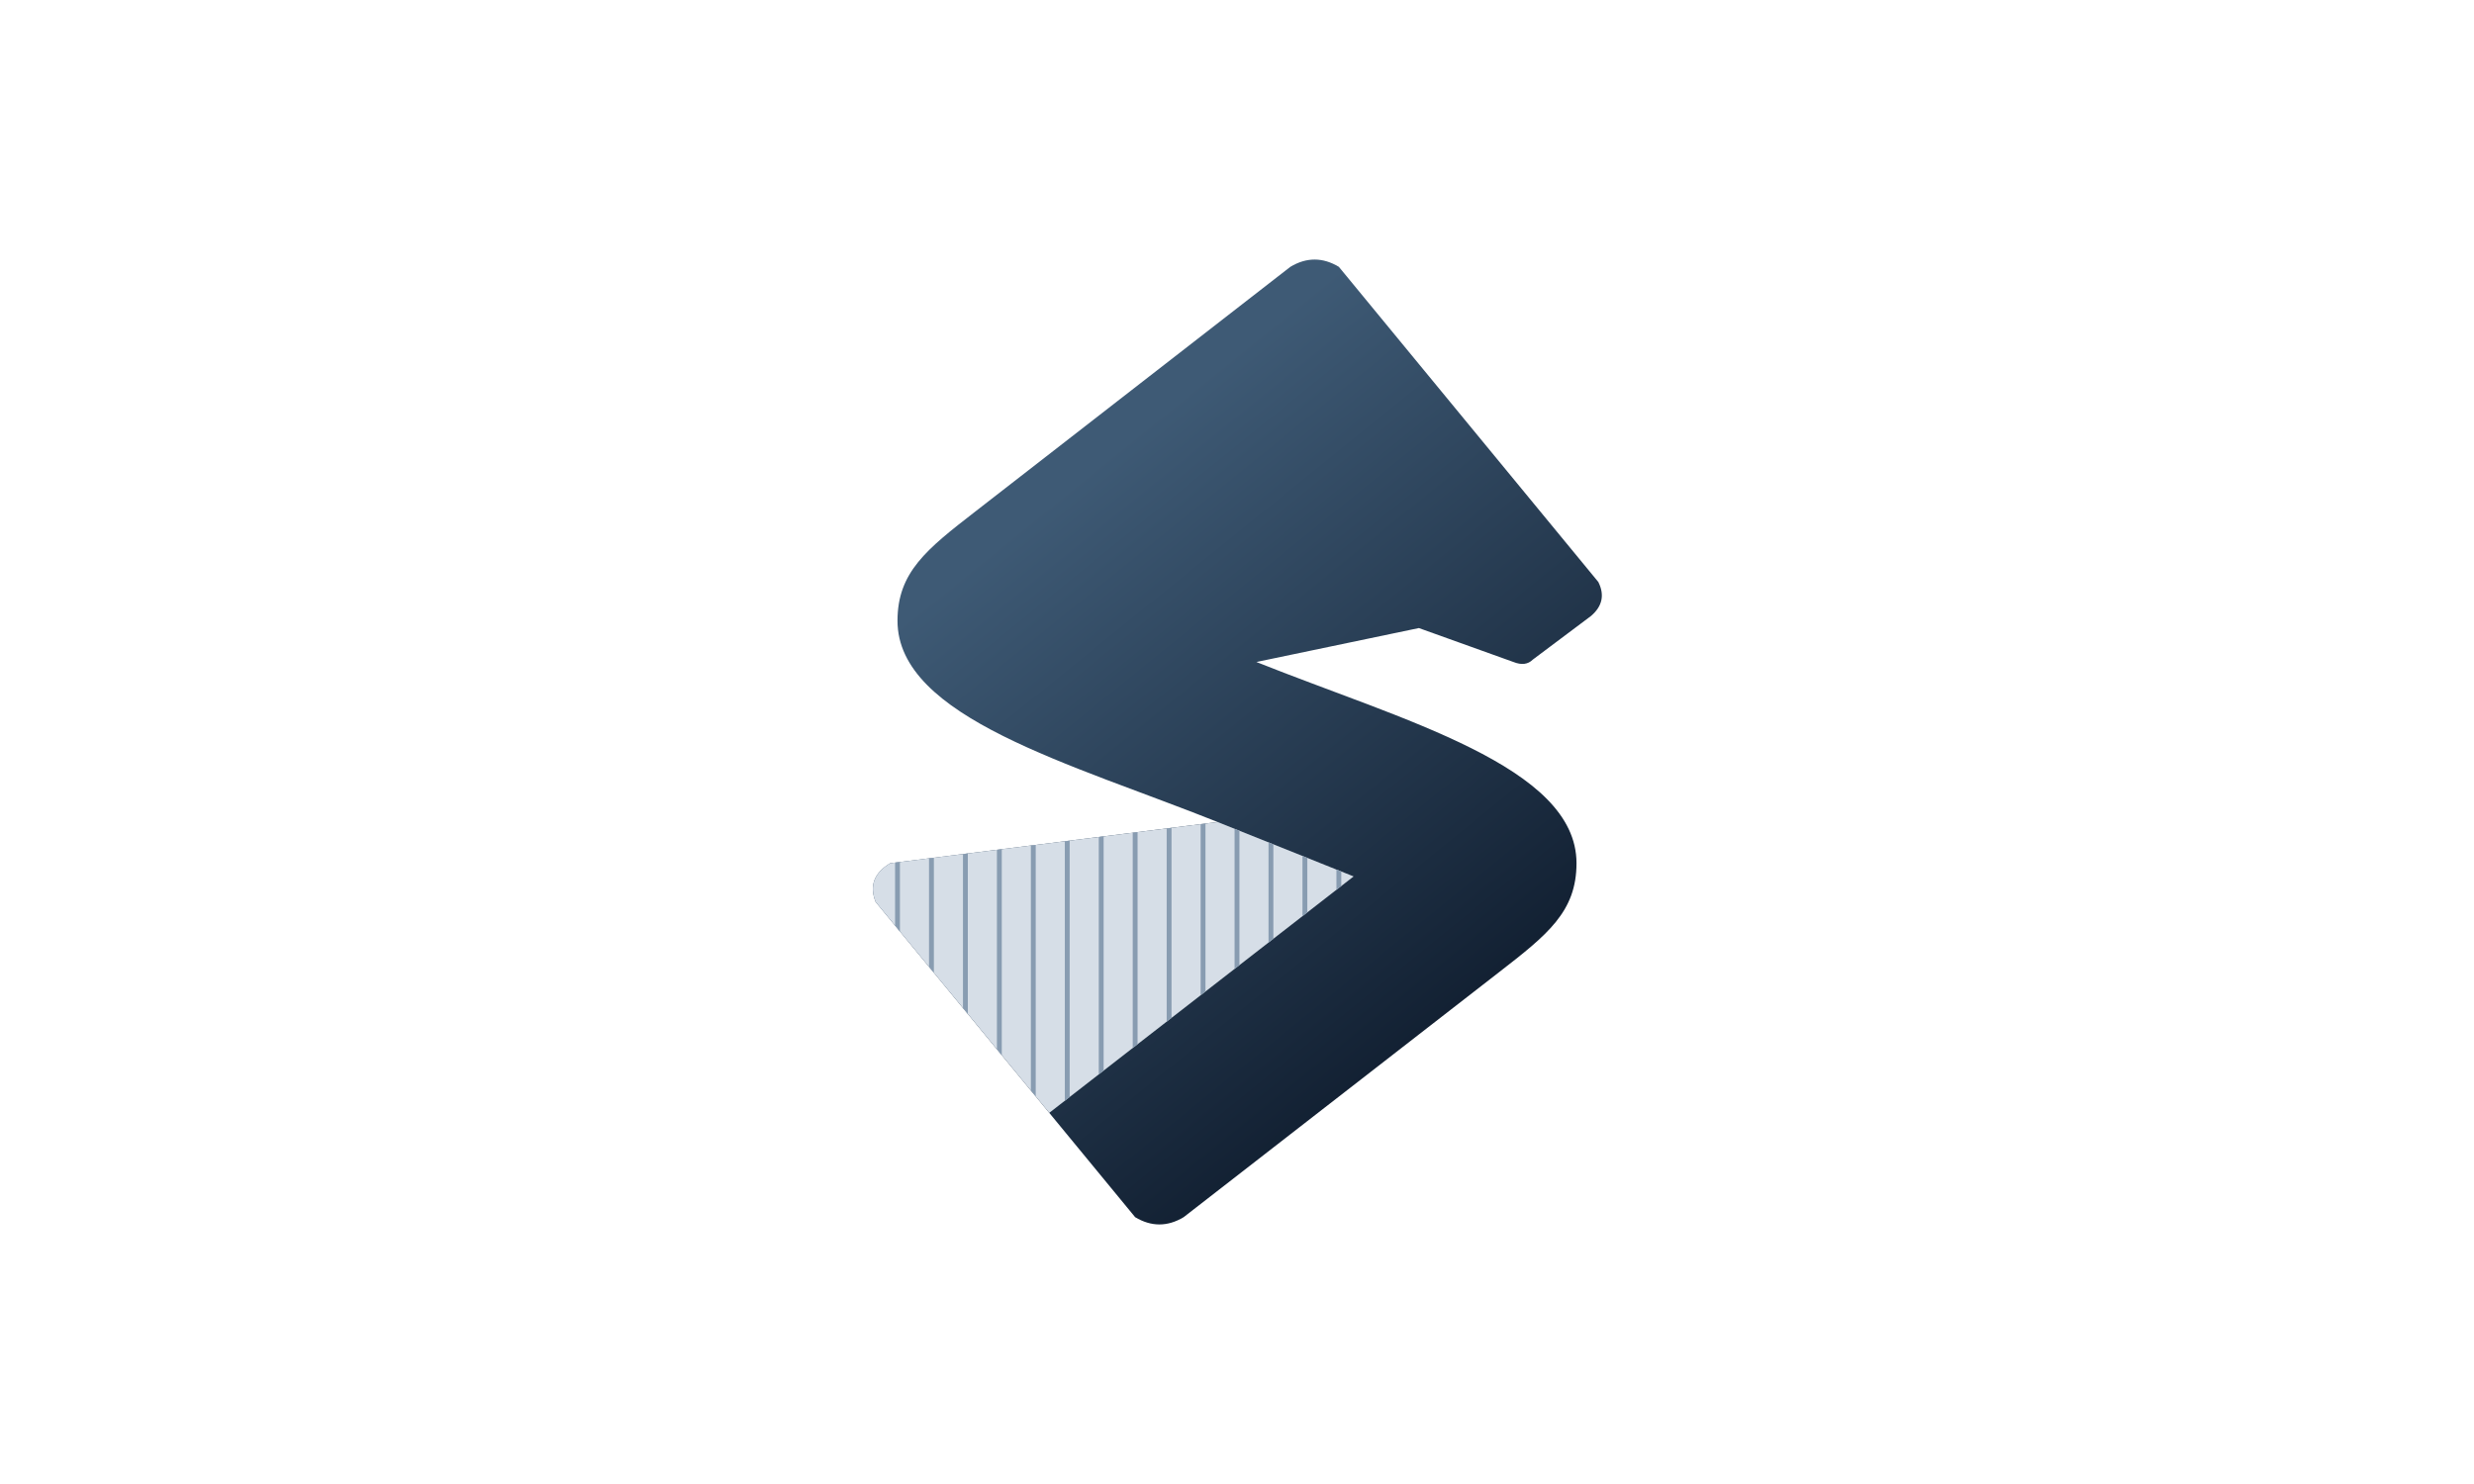
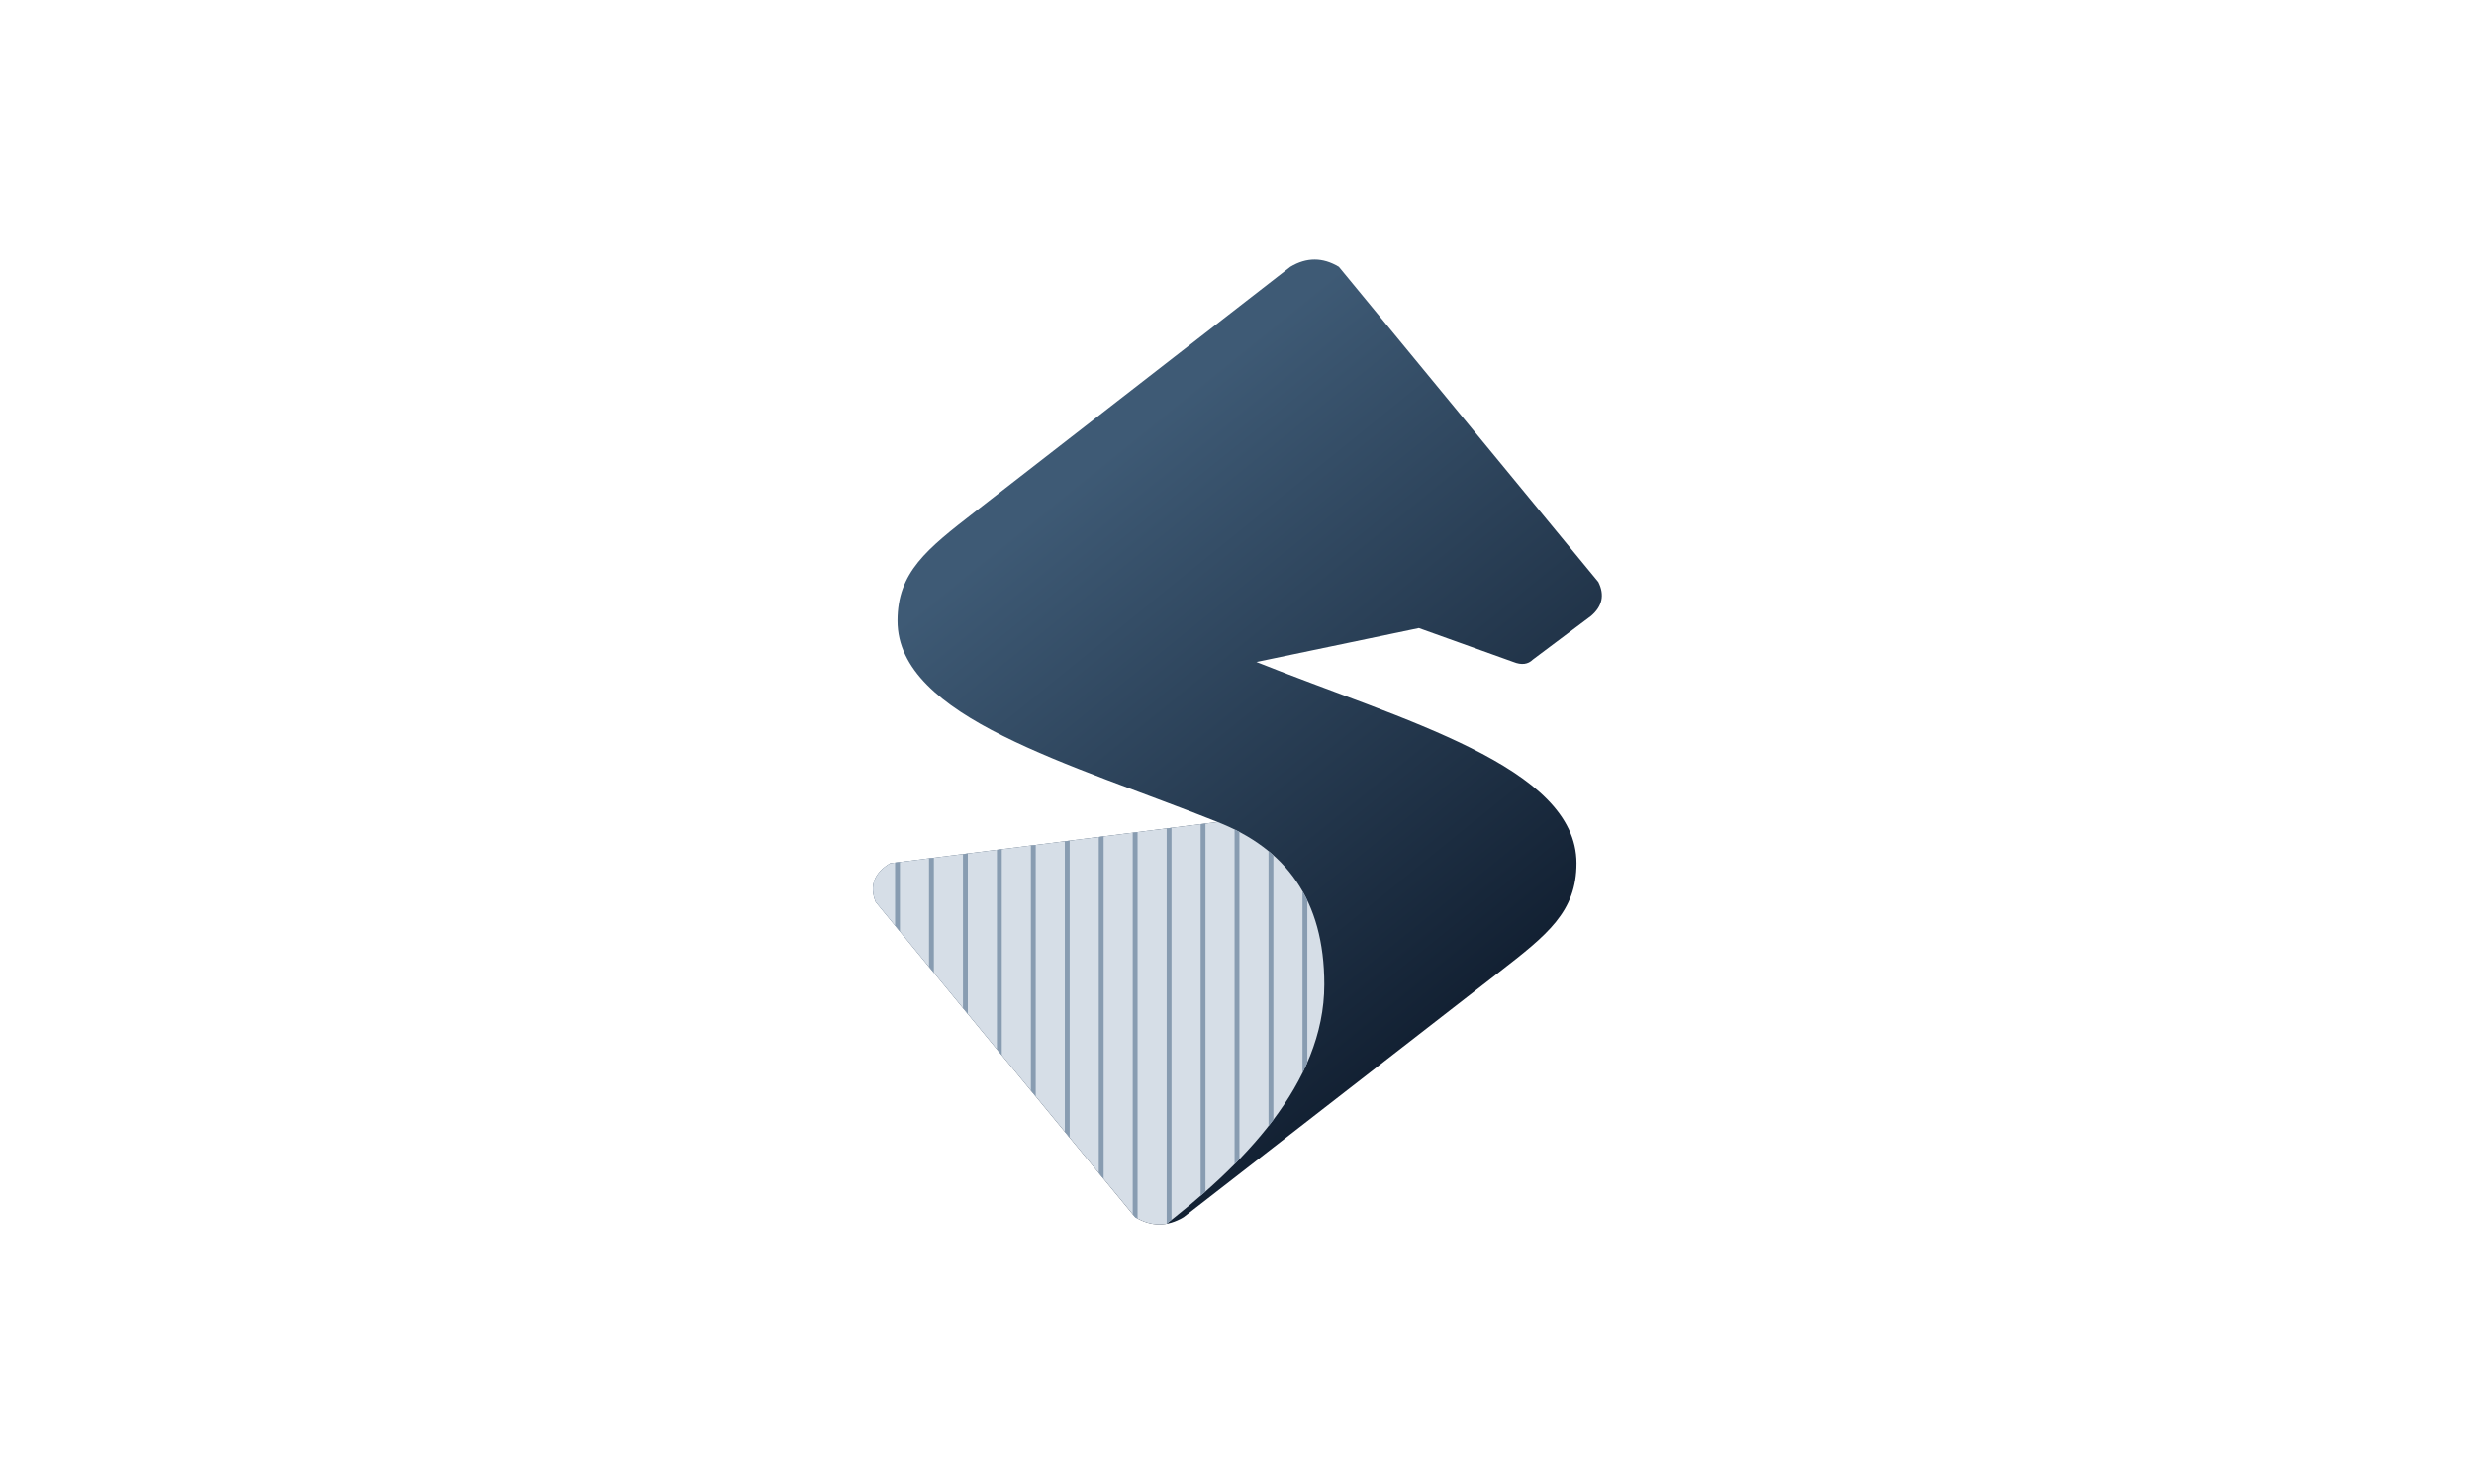
<svg xmlns="http://www.w3.org/2000/svg" width="1280" height="768" viewBox="0 0 1280 768">
  <defs>
    <linearGradient id="g" gradientUnits="userSpaceOnUse" x1="-158" y1="-195" x2="183" y2="226">
      <stop offset="0" stop-color="#3E5A75" />
      <stop offset="1" stop-color="#122032" />
    </linearGradient>
    <clipPath id="s">
      <path d="M16,-66 L150,-94 L228,-66 Q238,-62 244,-68 L292,-104 Q306,-116 298,-132 L84,-392 Q64,-404 44,-392 L-216,-190 C-256,-159 -280,-140 -280,-100 C-280,-20 -136,18 -16,66 L-286,100 Q-306,112 -298,132 L-84,392 Q-64,404 -44,392 L216,190 C256,159 280,140 280,100 C280,20 136,-18 16,-66 Z" />
    </clipPath>
    <clipPath id="p">
-       <path d="M-16,66 L96.2,110.9 L-377.6,479.0 L-420,479.0 L-420,66 Z" />
+       <path d="M-16,66 C40,88 72,130 72,200 C72,282 4,350 -64,402 L-420,402 L-420,66 Z" />
    </clipPath>
    <g id="r" fill="#889CB1">
      <rect x="-310" y="-420" width="4" height="840" />
      <rect x="-282" y="-420" width="4" height="840" />
      <rect x="-254" y="-420" width="4" height="840" />
      <rect x="-226" y="-420" width="4" height="840" />
      <rect x="-198" y="-420" width="4" height="840" />
      <rect x="-170" y="-420" width="4" height="840" />
      <rect x="-142" y="-420" width="4" height="840" />
      <rect x="-114" y="-420" width="4" height="840" />
      <rect x="-86" y="-420" width="4" height="840" />
      <rect x="-58" y="-420" width="4" height="840" />
      <rect x="-30" y="-420" width="4" height="840" />
      <rect x="-2" y="-420" width="4" height="840" />
      <rect x="26" y="-420" width="4" height="840" />
      <rect x="54" y="-420" width="4" height="840" />
      <rect x="82" y="-420" width="4" height="840" />
      <rect x="110" y="-420" width="4" height="840" />
      <rect x="138" y="-420" width="4" height="840" />
      <rect x="166" y="-420" width="4" height="840" />
      <rect x="194" y="-420" width="4" height="840" />
      <rect x="222" y="-420" width="4" height="840" />
      <rect x="250" y="-420" width="4" height="840" />
      <rect x="278" y="-420" width="4" height="840" />
      <rect x="306" y="-420" width="4" height="840" />
    </g>
  </defs>
  <g transform="translate(640.0 384.0) scale(0.627327)">
    <path d="M16,-66 L150,-94 L228,-66 Q238,-62 244,-68 L292,-104 Q306,-116 298,-132 L84,-392 Q64,-404 44,-392 L-216,-190 C-256,-159 -280,-140 -280,-100 C-280,-20 -136,18 -16,66 L-286,100 Q-306,112 -298,132 L-84,392 Q-64,404 -44,392 L216,190 C256,159 280,140 280,100 C280,20 136,-18 16,-66 Z" fill="url(#g)" />
    <g clip-path="url(#s)">
-       <path d="M-16,66 L96.2,110.9 L-377.6,479.0 L-420,479.0 L-420,66 Z" fill="#D6DEE7" />
+       <path d="M-16,66 C40,88 72,130 72,200 C72,282 4,350 -64,402 L-420,402 L-420,66 Z" fill="#D6DEE7" />
      <use href="#r" clip-path="url(#p)" />
    </g>
  </g>
</svg>
